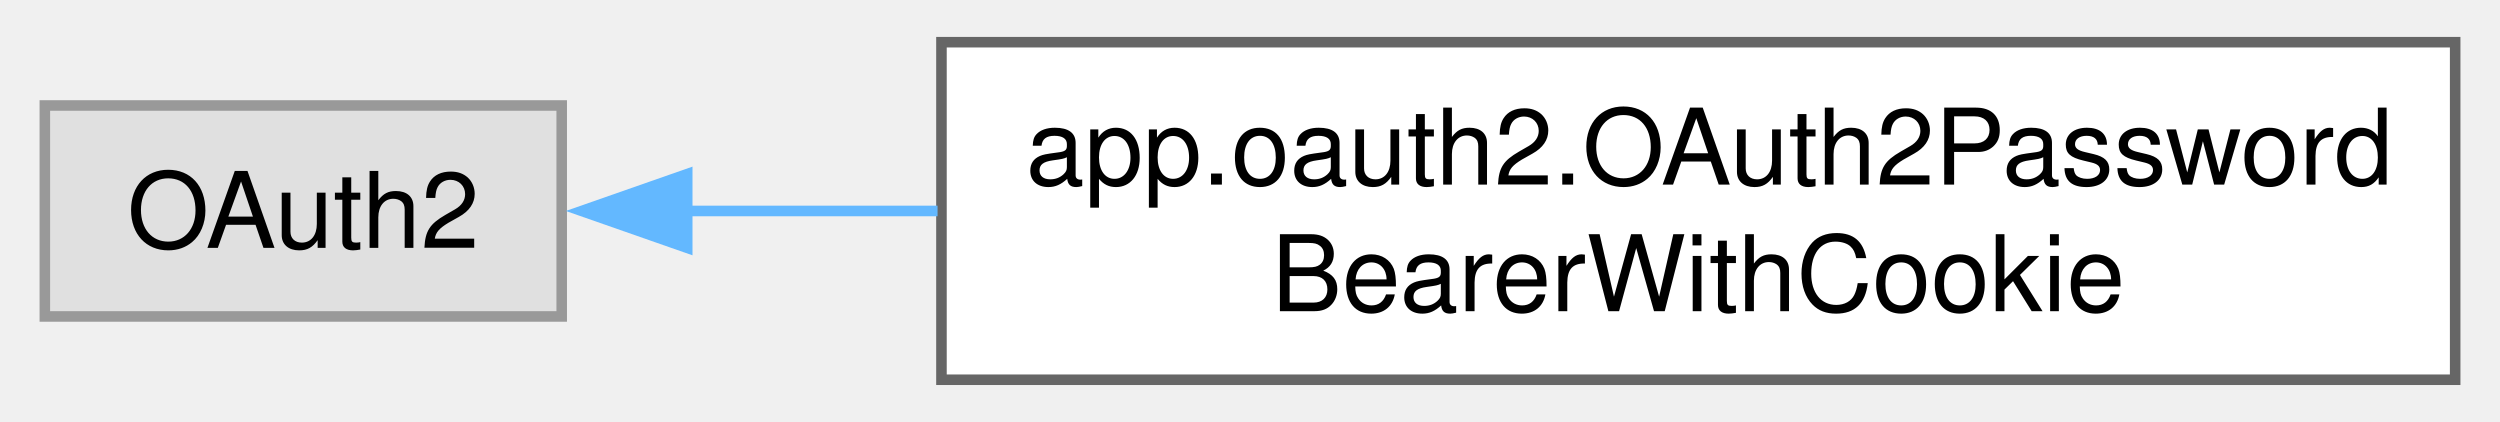
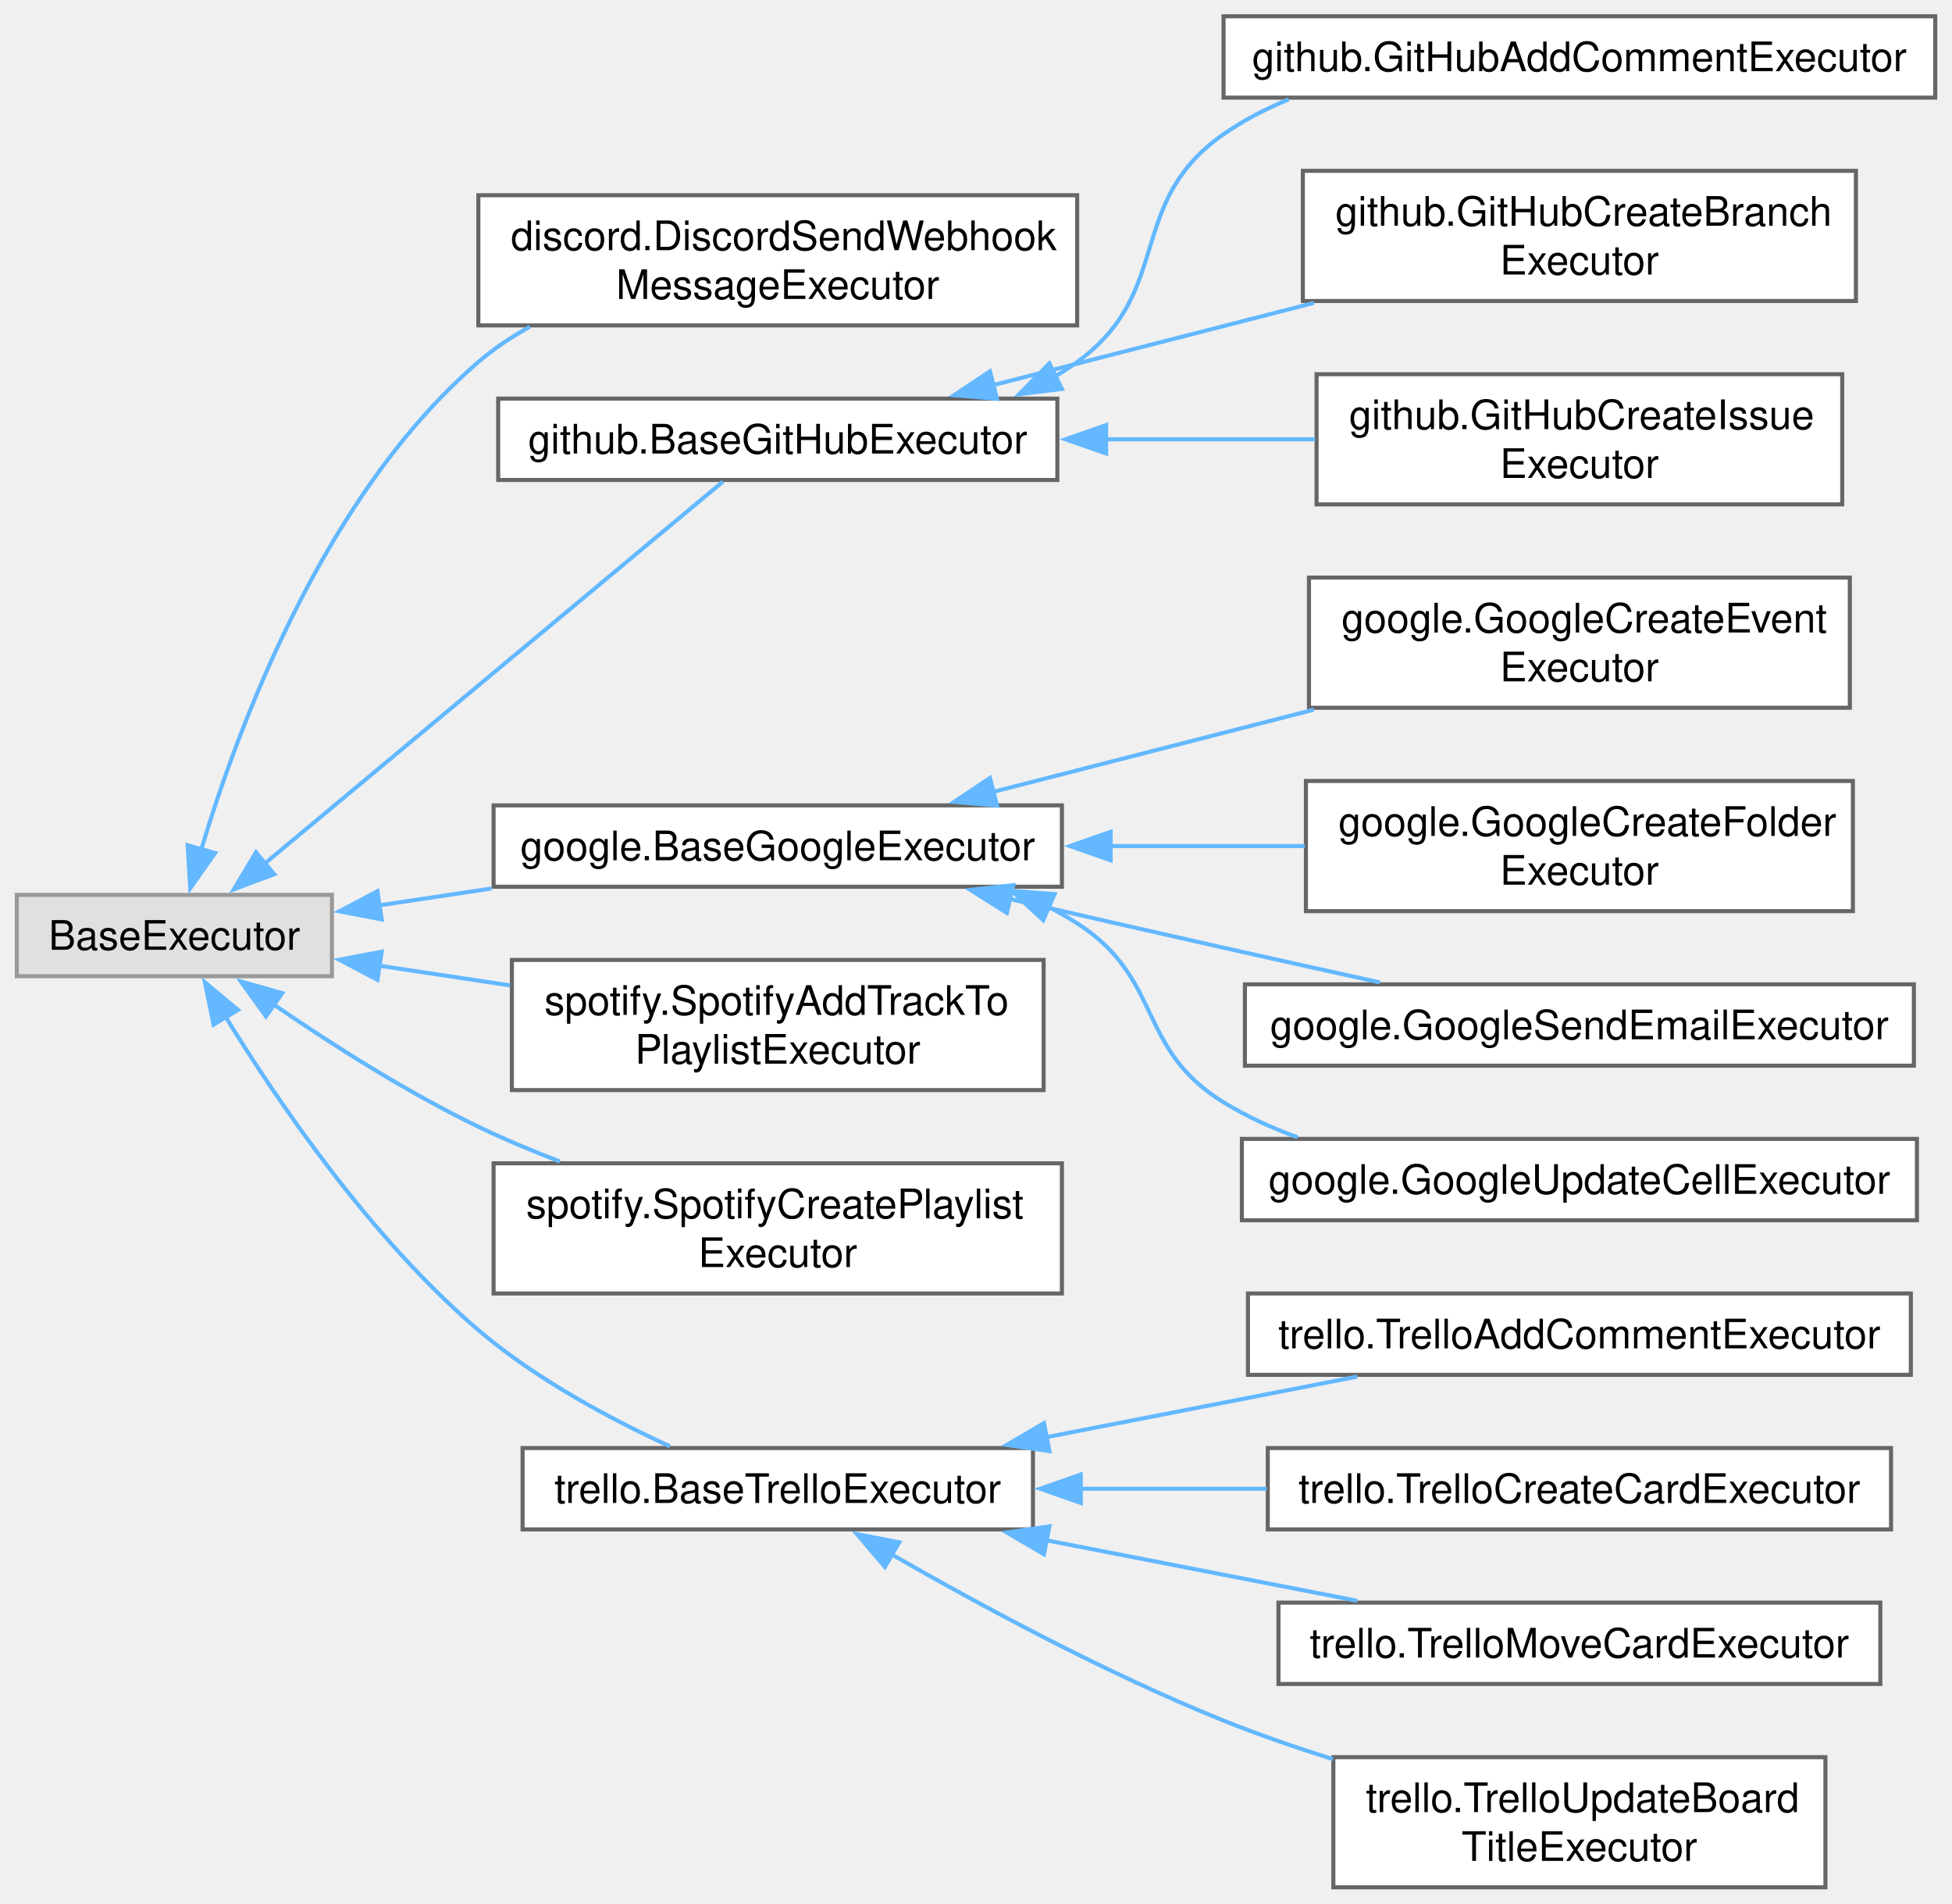
- <svg xmlns="http://www.w3.org/2000/svg" xmlns:xlink="http://www.w3.org/1999/xlink" width="237pt" height="40pt" viewBox="0.00 0.00 236.50 40.00">
-   <g id="graph0" class="graph" transform="scale(1 1) rotate(0) translate(4 36)">
+ <svg xmlns="http://www.w3.org/2000/svg" xmlns:xlink="http://www.w3.org/1999/xlink" width="480pt" height="468pt" viewBox="0.00 0.00 479.75 468.00">
+   <g id="graph0" class="graph" transform="scale(1 1) rotate(0) translate(4 464)">
    <g id="Node000000" class="node">
      <g id="a_Node000000">
        <a xlink:title=" ">
-           <polygon fill="#e0e0e0" stroke="#999999" points="49,-26 0,-26 0,-6 49,-6 49,-26" />
-           <text text-anchor="middle" x="24.5" y="-12.5" font-family="Helvetica,sans-Serif" font-size="10.00">OAuth2</text>
+           <polygon fill="#e0e0e0" stroke="#999999" points="77.5,-244 0,-244 0,-224 77.5,-224 77.5,-244" />
+           <text text-anchor="middle" x="38.75" y="-230.5" font-family="Helvetica,sans-Serif" font-size="10.00">BaseExecutor</text>
        </a>
      </g>
    </g>
    <g id="Node000001" class="node">
      <g id="a_Node000001">
-         <a xlink:href="classapp_1_1oauth2_1_1OAuth2PasswordBearerWithCookie.html" target="_top" xlink:title=" ">
-           <polygon fill="white" stroke="#666666" points="228.5,-32 85,-32 85,0 228.5,0 228.5,-32" />
-           <text text-anchor="start" x="93" y="-18.5" font-family="Helvetica,sans-Serif" font-size="10.00">app.oauth2.OAuth2Password</text>
-           <text text-anchor="middle" x="156.75" y="-6.5" font-family="Helvetica,sans-Serif" font-size="10.00">BearerWithCookie</text>
-         </a>
-       </g>
-     </g>
-     <g id="edge7_Node000000_Node000001" class="edge">
-       <g id="a_edge7_Node000000_Node000001">
-         <a xlink:title=" ">
-           <path fill="none" stroke="#63b8ff" d="M60.83,-16C68.28,-16 76.39,-16 84.63,-16" />
-           <polygon fill="#63b8ff" stroke="#63b8ff" points="60.9,-12.5 50.9,-16 60.9,-19.5 60.9,-12.5" />
+         <a xlink:href="classdiscord_1_1DiscordSendWebhookMessageExecutor.html" target="_top" xlink:title=" ">
+           <polygon fill="white" stroke="#666666" points="260.75,-416 113.5,-416 113.5,-384 260.75,-384 260.75,-416" />
+           <text text-anchor="start" x="121.5" y="-402.5" font-family="Helvetica,sans-Serif" font-size="10.00">discord.DiscordSendWebhook</text>
+           <text text-anchor="middle" x="187.12" y="-390.5" font-family="Helvetica,sans-Serif" font-size="10.00">MessageExecutor</text>
+         </a>
+       </g>
+     </g>
+     <g id="edge24_Node000000_Node000001" class="edge">
+       <g id="a_edge24_Node000000_Node000001">
+         <a xlink:title=" ">
+           <path fill="none" stroke="#63b8ff" d="M45.27,-254.83C54.42,-285.43 75.59,-342.4 113.5,-375 117.34,-378.3 121.64,-381.18 126.18,-383.68" />
+           <polygon fill="#63b8ff" stroke="#63b8ff" points="48.76,-254.29 42.66,-245.62 42.02,-256.19 48.76,-254.29" />
+         </a>
+       </g>
+     </g>
+     <g id="Node000002" class="node">
+       <g id="a_Node000002">
+         <a xlink:href="classgithub_1_1BaseGitHubExecutor.html" target="_top" xlink:title=" ">
+           <polygon fill="white" stroke="#666666" points="255.88,-366 118.38,-366 118.38,-346 255.88,-346 255.88,-366" />
+           <text text-anchor="middle" x="187.12" y="-352.5" font-family="Helvetica,sans-Serif" font-size="10.00">github.BaseGitHubExecutor</text>
+         </a>
+       </g>
+     </g>
+     <g id="edge25_Node000000_Node000002" class="edge">
+       <g id="a_edge25_Node000000_Node000002">
+         <a xlink:title=" ">
+           <path fill="none" stroke="#63b8ff" d="M60.96,-251.68C91.95,-277.51 148.64,-324.76 173.68,-345.62" />
+           <polygon fill="#63b8ff" stroke="#63b8ff" points="63.32,-249.08 53.39,-245.37 58.83,-254.46 63.32,-249.08" />
+         </a>
+       </g>
+     </g>
+     <g id="Node000006" class="node">
+       <g id="a_Node000006">
+         <a xlink:href="classgoogle_1_1BaseGoogleExecutor.html" target="_top" xlink:title=" ">
+           <polygon fill="white" stroke="#666666" points="257,-266 117.25,-266 117.25,-246 257,-246 257,-266" />
+           <text text-anchor="middle" x="187.12" y="-252.5" font-family="Helvetica,sans-Serif" font-size="10.00">google.BaseGoogleExecutor</text>
+         </a>
+       </g>
+     </g>
+     <g id="edge29_Node000000_Node000006" class="edge">
+       <g id="a_edge29_Node000000_Node000006">
+         <a xlink:title=" ">
+           <path fill="none" stroke="#63b8ff" d="M89.15,-241.42C98.03,-242.76 107.43,-244.17 116.76,-245.57" />
+           <polygon fill="#63b8ff" stroke="#63b8ff" points="89.73,-237.97 79.32,-239.95 88.69,-244.9 89.73,-237.97" />
+         </a>
+       </g>
+     </g>
+     <g id="Node000011" class="node">
+       <g id="a_Node000011">
+         <a xlink:href="classspotify_1_1SpotifyAddTrackToPlaylistExecutor.html" target="_top" xlink:title=" ">
+           <polygon fill="white" stroke="#666666" points="252.5,-228 121.75,-228 121.75,-196 252.5,-196 252.5,-228" />
+           <text text-anchor="start" x="129.75" y="-214.5" font-family="Helvetica,sans-Serif" font-size="10.00">spotify.SpotifyAddTrackTo</text>
+           <text text-anchor="middle" x="187.12" y="-202.5" font-family="Helvetica,sans-Serif" font-size="10.00">PlaylistExecutor</text>
+         </a>
+       </g>
+     </g>
+     <g id="edge34_Node000000_Node000011" class="edge">
+       <g id="a_edge34_Node000000_Node000011">
+         <a xlink:title=" ">
+           <path fill="none" stroke="#63b8ff" d="M89.14,-226.58C99.47,-225.02 110.51,-223.36 121.31,-221.74" />
+           <polygon fill="#63b8ff" stroke="#63b8ff" points="88.69,-223.1 79.32,-228.05 89.73,-230.03 88.69,-223.1" />
+         </a>
+       </g>
+     </g>
+     <g id="Node000012" class="node">
+       <g id="a_Node000012">
+         <a xlink:href="classspotify_1_1SpotifyCreatePlaylistExecutor.html" target="_top" xlink:title=" ">
+           <polygon fill="white" stroke="#666666" points="257,-178 117.25,-178 117.25,-146 257,-146 257,-178" />
+           <text text-anchor="start" x="125.25" y="-164.5" font-family="Helvetica,sans-Serif" font-size="10.00">spotify.SpotifyCreatePlaylist</text>
+           <text text-anchor="middle" x="187.12" y="-152.5" font-family="Helvetica,sans-Serif" font-size="10.00">Executor</text>
+         </a>
+       </g>
+     </g>
+     <g id="edge35_Node000000_Node000012" class="edge">
+       <g id="a_edge35_Node000000_Node000012">
+         <a xlink:title=" ">
+           <path fill="none" stroke="#63b8ff" d="M63.25,-217C77.34,-207.33 95.89,-195.49 113.5,-187 119.87,-183.93 126.71,-181.06 133.56,-178.44" />
+           <polygon fill="#63b8ff" stroke="#63b8ff" points="61.28,-214.11 55.09,-222.71 65.29,-219.84 61.28,-214.11" />
+         </a>
+       </g>
+     </g>
+     <g id="Node000013" class="node">
+       <g id="a_Node000013">
+         <a xlink:href="classtrello_1_1BaseTrelloExecutor.html" target="_top" xlink:title=" ">
+           <polygon fill="white" stroke="#666666" points="249.88,-108 124.38,-108 124.38,-88 249.88,-88 249.88,-108" />
+           <text text-anchor="middle" x="187.12" y="-94.5" font-family="Helvetica,sans-Serif" font-size="10.00">trello.BaseTrelloExecutor</text>
+         </a>
+       </g>
+     </g>
+     <g id="edge36_Node000000_Node000013" class="edge">
+       <g id="a_edge36_Node000000_Node000013">
+         <a xlink:title=" ">
+           <path fill="none" stroke="#63b8ff" d="M51.38,-213.96C64.41,-192.8 87.2,-159.46 113.5,-137 127.54,-125.01 145.87,-115.2 160.6,-108.42" />
+           <polygon fill="#63b8ff" stroke="#63b8ff" points="48.4,-212.11 46.26,-222.49 54.4,-215.71 48.4,-212.11" />
+         </a>
+       </g>
+     </g>
+     <g id="Node000003" class="node">
+       <g id="a_Node000003">
+         <a xlink:href="classgithub_1_1GitHubAddCommentExecutor.html" target="_top" xlink:title=" ">
+           <polygon fill="white" stroke="#666666" points="471.75,-460 296.75,-460 296.75,-440 471.75,-440 471.75,-460" />
+           <text text-anchor="middle" x="384.25" y="-446.5" font-family="Helvetica,sans-Serif" font-size="10.00">github.GitHubAddCommentExecutor</text>
+         </a>
+       </g>
+     </g>
+     <g id="edge26_Node000002_Node000003" class="edge">
+       <g id="a_edge26_Node000002_Node000003">
+         <a xlink:title=" ">
+           <path fill="none" stroke="#63b8ff" d="M255.19,-371.38C257.11,-372.5 258.97,-373.71 260.75,-375 284.7,-392.38 272.46,-414.1 296.75,-431 301.67,-434.42 307.1,-437.25 312.77,-439.57" />
+           <polygon fill="#63b8ff" stroke="#63b8ff" points="257.01,-368.38 246.49,-367.1 253.91,-374.66 257.01,-368.38" />
+         </a>
+       </g>
+     </g>
+     <g id="Node000004" class="node">
+       <g id="a_Node000004">
+         <a xlink:href="classgithub_1_1GitHubCreateBranchExecutor.html" target="_top" xlink:title=" ">
+           <polygon fill="white" stroke="#666666" points="452.25,-422 316.25,-422 316.25,-390 452.25,-390 452.25,-422" />
+           <text text-anchor="start" x="324.25" y="-408.5" font-family="Helvetica,sans-Serif" font-size="10.00">github.GitHubCreateBranch</text>
+           <text text-anchor="middle" x="384.25" y="-396.5" font-family="Helvetica,sans-Serif" font-size="10.00">Executor</text>
+         </a>
+       </g>
+     </g>
+     <g id="edge27_Node000002_Node000004" class="edge">
+       <g id="a_edge27_Node000002_Node000004">
+         <a xlink:title=" ">
+           <path fill="none" stroke="#63b8ff" d="M240.14,-369.33C264.35,-375.53 293.4,-382.98 318.97,-389.53" />
+           <polygon fill="#63b8ff" stroke="#63b8ff" points="241.05,-365.95 230.5,-366.86 239.31,-372.73 241.05,-365.95" />
+         </a>
+       </g>
+     </g>
+     <g id="Node000005" class="node">
+       <g id="a_Node000005">
+         <a xlink:href="classgithub_1_1GitHubCreateIssueExecutor.html" target="_top" xlink:title=" ">
+           <polygon fill="white" stroke="#666666" points="448.88,-372 319.62,-372 319.62,-340 448.88,-340 448.88,-372" />
+           <text text-anchor="start" x="327.62" y="-358.5" font-family="Helvetica,sans-Serif" font-size="10.00">github.GitHubCreateIssue</text>
+           <text text-anchor="middle" x="384.25" y="-346.5" font-family="Helvetica,sans-Serif" font-size="10.00">Executor</text>
+         </a>
+       </g>
+     </g>
+     <g id="edge28_Node000002_Node000005" class="edge">
+       <g id="a_edge28_Node000002_Node000005">
+         <a xlink:title=" ">
+           <path fill="none" stroke="#63b8ff" d="M267.55,-356C284.77,-356 302.77,-356 319.3,-356" />
+           <polygon fill="#63b8ff" stroke="#63b8ff" points="267.88,-352.5 257.88,-356 267.88,-359.5 267.88,-352.5" />
+         </a>
+       </g>
+     </g>
+     <g id="Node000007" class="node">
+       <g id="a_Node000007">
+         <a xlink:href="classgoogle_1_1GoogleCreateEventExecutor.html" target="_top" xlink:title=" ">
+           <polygon fill="white" stroke="#666666" points="450.75,-322 317.75,-322 317.75,-290 450.75,-290 450.75,-322" />
+           <text text-anchor="start" x="325.75" y="-308.5" font-family="Helvetica,sans-Serif" font-size="10.00">google.GoogleCreateEvent</text>
+           <text text-anchor="middle" x="384.25" y="-296.5" font-family="Helvetica,sans-Serif" font-size="10.00">Executor</text>
+         </a>
+       </g>
+     </g>
+     <g id="edge30_Node000006_Node000007" class="edge">
+       <g id="a_edge30_Node000006_Node000007">
+         <a xlink:title=" ">
+           <path fill="none" stroke="#63b8ff" d="M240.14,-269.33C264.35,-275.53 293.4,-282.98 318.97,-289.53" />
+           <polygon fill="#63b8ff" stroke="#63b8ff" points="241.05,-265.95 230.5,-266.86 239.31,-272.73 241.05,-265.95" />
+         </a>
+       </g>
+     </g>
+     <g id="Node000008" class="node">
+       <g id="a_Node000008">
+         <a xlink:href="classgoogle_1_1GoogleCreateFolderExecutor.html" target="_top" xlink:title=" ">
+           <polygon fill="white" stroke="#666666" points="451.5,-272 317,-272 317,-240 451.5,-240 451.5,-272" />
+           <text text-anchor="start" x="325" y="-258.5" font-family="Helvetica,sans-Serif" font-size="10.00">google.GoogleCreateFolder</text>
+           <text text-anchor="middle" x="384.25" y="-246.5" font-family="Helvetica,sans-Serif" font-size="10.00">Executor</text>
+         </a>
+       </g>
+     </g>
+     <g id="edge31_Node000006_Node000008" class="edge">
+       <g id="a_edge31_Node000006_Node000008">
+         <a xlink:title=" ">
+           <path fill="none" stroke="#63b8ff" d="M268.92,-256C284.84,-256 301.37,-256 316.75,-256" />
+           <polygon fill="#63b8ff" stroke="#63b8ff" points="268.98,-252.5 258.98,-256 268.98,-259.5 268.98,-252.5" />
+         </a>
+       </g>
+     </g>
+     <g id="Node000009" class="node">
+       <g id="a_Node000009">
+         <a xlink:href="classgoogle_1_1GoogleSendEmailExecutor.html" target="_top" xlink:title=" ">
+           <polygon fill="white" stroke="#666666" points="466.5,-222 302,-222 302,-202 466.5,-202 466.5,-222" />
+           <text text-anchor="middle" x="384.25" y="-208.5" font-family="Helvetica,sans-Serif" font-size="10.00">google.GoogleSendEmailExecutor</text>
+         </a>
+       </g>
+     </g>
+     <g id="edge32_Node000006_Node000009" class="edge">
+       <g id="a_edge32_Node000006_Node000009">
+         <a xlink:title=" ">
+           <path fill="none" stroke="#63b8ff" d="M243.89,-243.05C260.85,-239.14 279.56,-234.87 296.75,-231 309.2,-228.2 322.67,-225.22 335.19,-222.47" />
+           <polygon fill="#63b8ff" stroke="#63b8ff" points="243.46,-239.56 234.5,-245.22 245.03,-246.38 243.46,-239.56" />
+         </a>
+       </g>
+     </g>
+     <g id="Node000010" class="node">
+       <g id="a_Node000010">
+         <a xlink:href="classgoogle_1_1GoogleUpdateCellExecutor.html" target="_top" xlink:title=" ">
+           <polygon fill="white" stroke="#666666" points="467.25,-184 301.25,-184 301.25,-164 467.25,-164 467.25,-184" />
+           <text text-anchor="middle" x="384.25" y="-170.5" font-family="Helvetica,sans-Serif" font-size="10.00">google.GoogleUpdateCellExecutor</text>
+         </a>
+       </g>
+     </g>
+     <g id="edge33_Node000006_Node000010" class="edge">
+       <g id="a_edge33_Node000006_Node000010">
+         <a xlink:title=" ">
+           <path fill="none" stroke="#63b8ff" d="M253.66,-241.04C256.11,-239.8 258.48,-238.45 260.75,-237 282.02,-223.36 275.22,-206.22 296.75,-193 302.38,-189.54 308.57,-186.71 314.95,-184.39" />
+           <polygon fill="#63b8ff" stroke="#63b8ff" points="252.4,-237.77 244.63,-244.98 255.2,-244.19 252.4,-237.77" />
+         </a>
+       </g>
+     </g>
+     <g id="Node000014" class="node">
+       <g id="a_Node000014">
+         <a xlink:href="classtrello_1_1TrelloAddCommentExecutor.html" target="_top" xlink:title=" ">
+           <polygon fill="white" stroke="#666666" points="465.75,-146 302.75,-146 302.75,-126 465.75,-126 465.75,-146" />
+           <text text-anchor="middle" x="384.25" y="-132.5" font-family="Helvetica,sans-Serif" font-size="10.00">trello.TrelloAddCommentExecutor</text>
+         </a>
+       </g>
+     </g>
+     <g id="edge37_Node000013_Node000014" class="edge">
+       <g id="a_edge37_Node000013_Node000014">
+         <a xlink:title=" ">
+           <path fill="none" stroke="#63b8ff" d="M253.11,-110.66C277.94,-115.49 305.94,-120.94 329.59,-125.55" />
+           <polygon fill="#63b8ff" stroke="#63b8ff" points="253.93,-107.25 243.45,-108.77 252.59,-114.12 253.93,-107.25" />
+         </a>
+       </g>
+     </g>
+     <g id="Node000015" class="node">
+       <g id="a_Node000015">
+         <a xlink:href="classtrello_1_1TrelloCreateCardExecutor.html" target="_top" xlink:title=" ">
+           <polygon fill="white" stroke="#666666" points="460.88,-108 307.62,-108 307.62,-88 460.88,-88 460.88,-108" />
+           <text text-anchor="middle" x="384.25" y="-94.5" font-family="Helvetica,sans-Serif" font-size="10.00">trello.TrelloCreateCardExecutor</text>
+         </a>
+       </g>
+     </g>
+     <g id="edge38_Node000013_Node000015" class="edge">
+       <g id="a_edge38_Node000013_Node000015">
+         <a xlink:title=" ">
+           <path fill="none" stroke="#63b8ff" d="M261.43,-98C276.44,-98 292.27,-98 307.37,-98" />
+           <polygon fill="#63b8ff" stroke="#63b8ff" points="261.65,-94.5 251.65,-98 261.65,-101.5 261.65,-94.5" />
+         </a>
+       </g>
+     </g>
+     <g id="Node000016" class="node">
+       <g id="a_Node000016">
+         <a xlink:href="classtrello_1_1TrelloMoveCardExecutor.html" target="_top" xlink:title=" ">
+           <polygon fill="white" stroke="#666666" points="458.25,-70 310.25,-70 310.25,-50 458.25,-50 458.25,-70" />
+           <text text-anchor="middle" x="384.25" y="-56.5" font-family="Helvetica,sans-Serif" font-size="10.00">trello.TrelloMoveCardExecutor</text>
+         </a>
+       </g>
+     </g>
+     <g id="edge39_Node000013_Node000016" class="edge">
+       <g id="a_edge39_Node000013_Node000016">
+         <a xlink:title=" ">
+           <path fill="none" stroke="#63b8ff" d="M253.11,-85.34C277.94,-80.51 305.94,-75.06 329.59,-70.45" />
+           <polygon fill="#63b8ff" stroke="#63b8ff" points="252.59,-81.88 243.45,-87.23 253.93,-88.75 252.59,-81.88" />
+         </a>
+       </g>
+     </g>
+     <g id="Node000017" class="node">
+       <g id="a_Node000017">
+         <a xlink:href="classtrello_1_1TrelloUpdateBoardTitleExecutor.html" target="_top" xlink:title=" ">
+           <polygon fill="white" stroke="#666666" points="444.75,-32 323.75,-32 323.75,0 444.75,0 444.75,-32" />
+           <text text-anchor="start" x="331.75" y="-18.5" font-family="Helvetica,sans-Serif" font-size="10.00">trello.TrelloUpdateBoard</text>
+           <text text-anchor="middle" x="384.25" y="-6.5" font-family="Helvetica,sans-Serif" font-size="10.00">TitleExecutor</text>
+         </a>
+       </g>
+     </g>
+     <g id="edge40_Node000013_Node000017" class="edge">
+       <g id="a_edge40_Node000013_Node000017">
+         <a xlink:title=" ">
+           <path fill="none" stroke="#63b8ff" d="M215.04,-81.92C236.59,-69.53 267.88,-52.61 296.75,-41 305.31,-37.56 314.51,-34.38 323.62,-31.52" />
+           <polygon fill="#63b8ff" stroke="#63b8ff" points="213.48,-78.78 206.6,-86.83 217,-84.83 213.48,-78.78" />
        </a>
      </g>
    </g>
  </g>
</svg>
